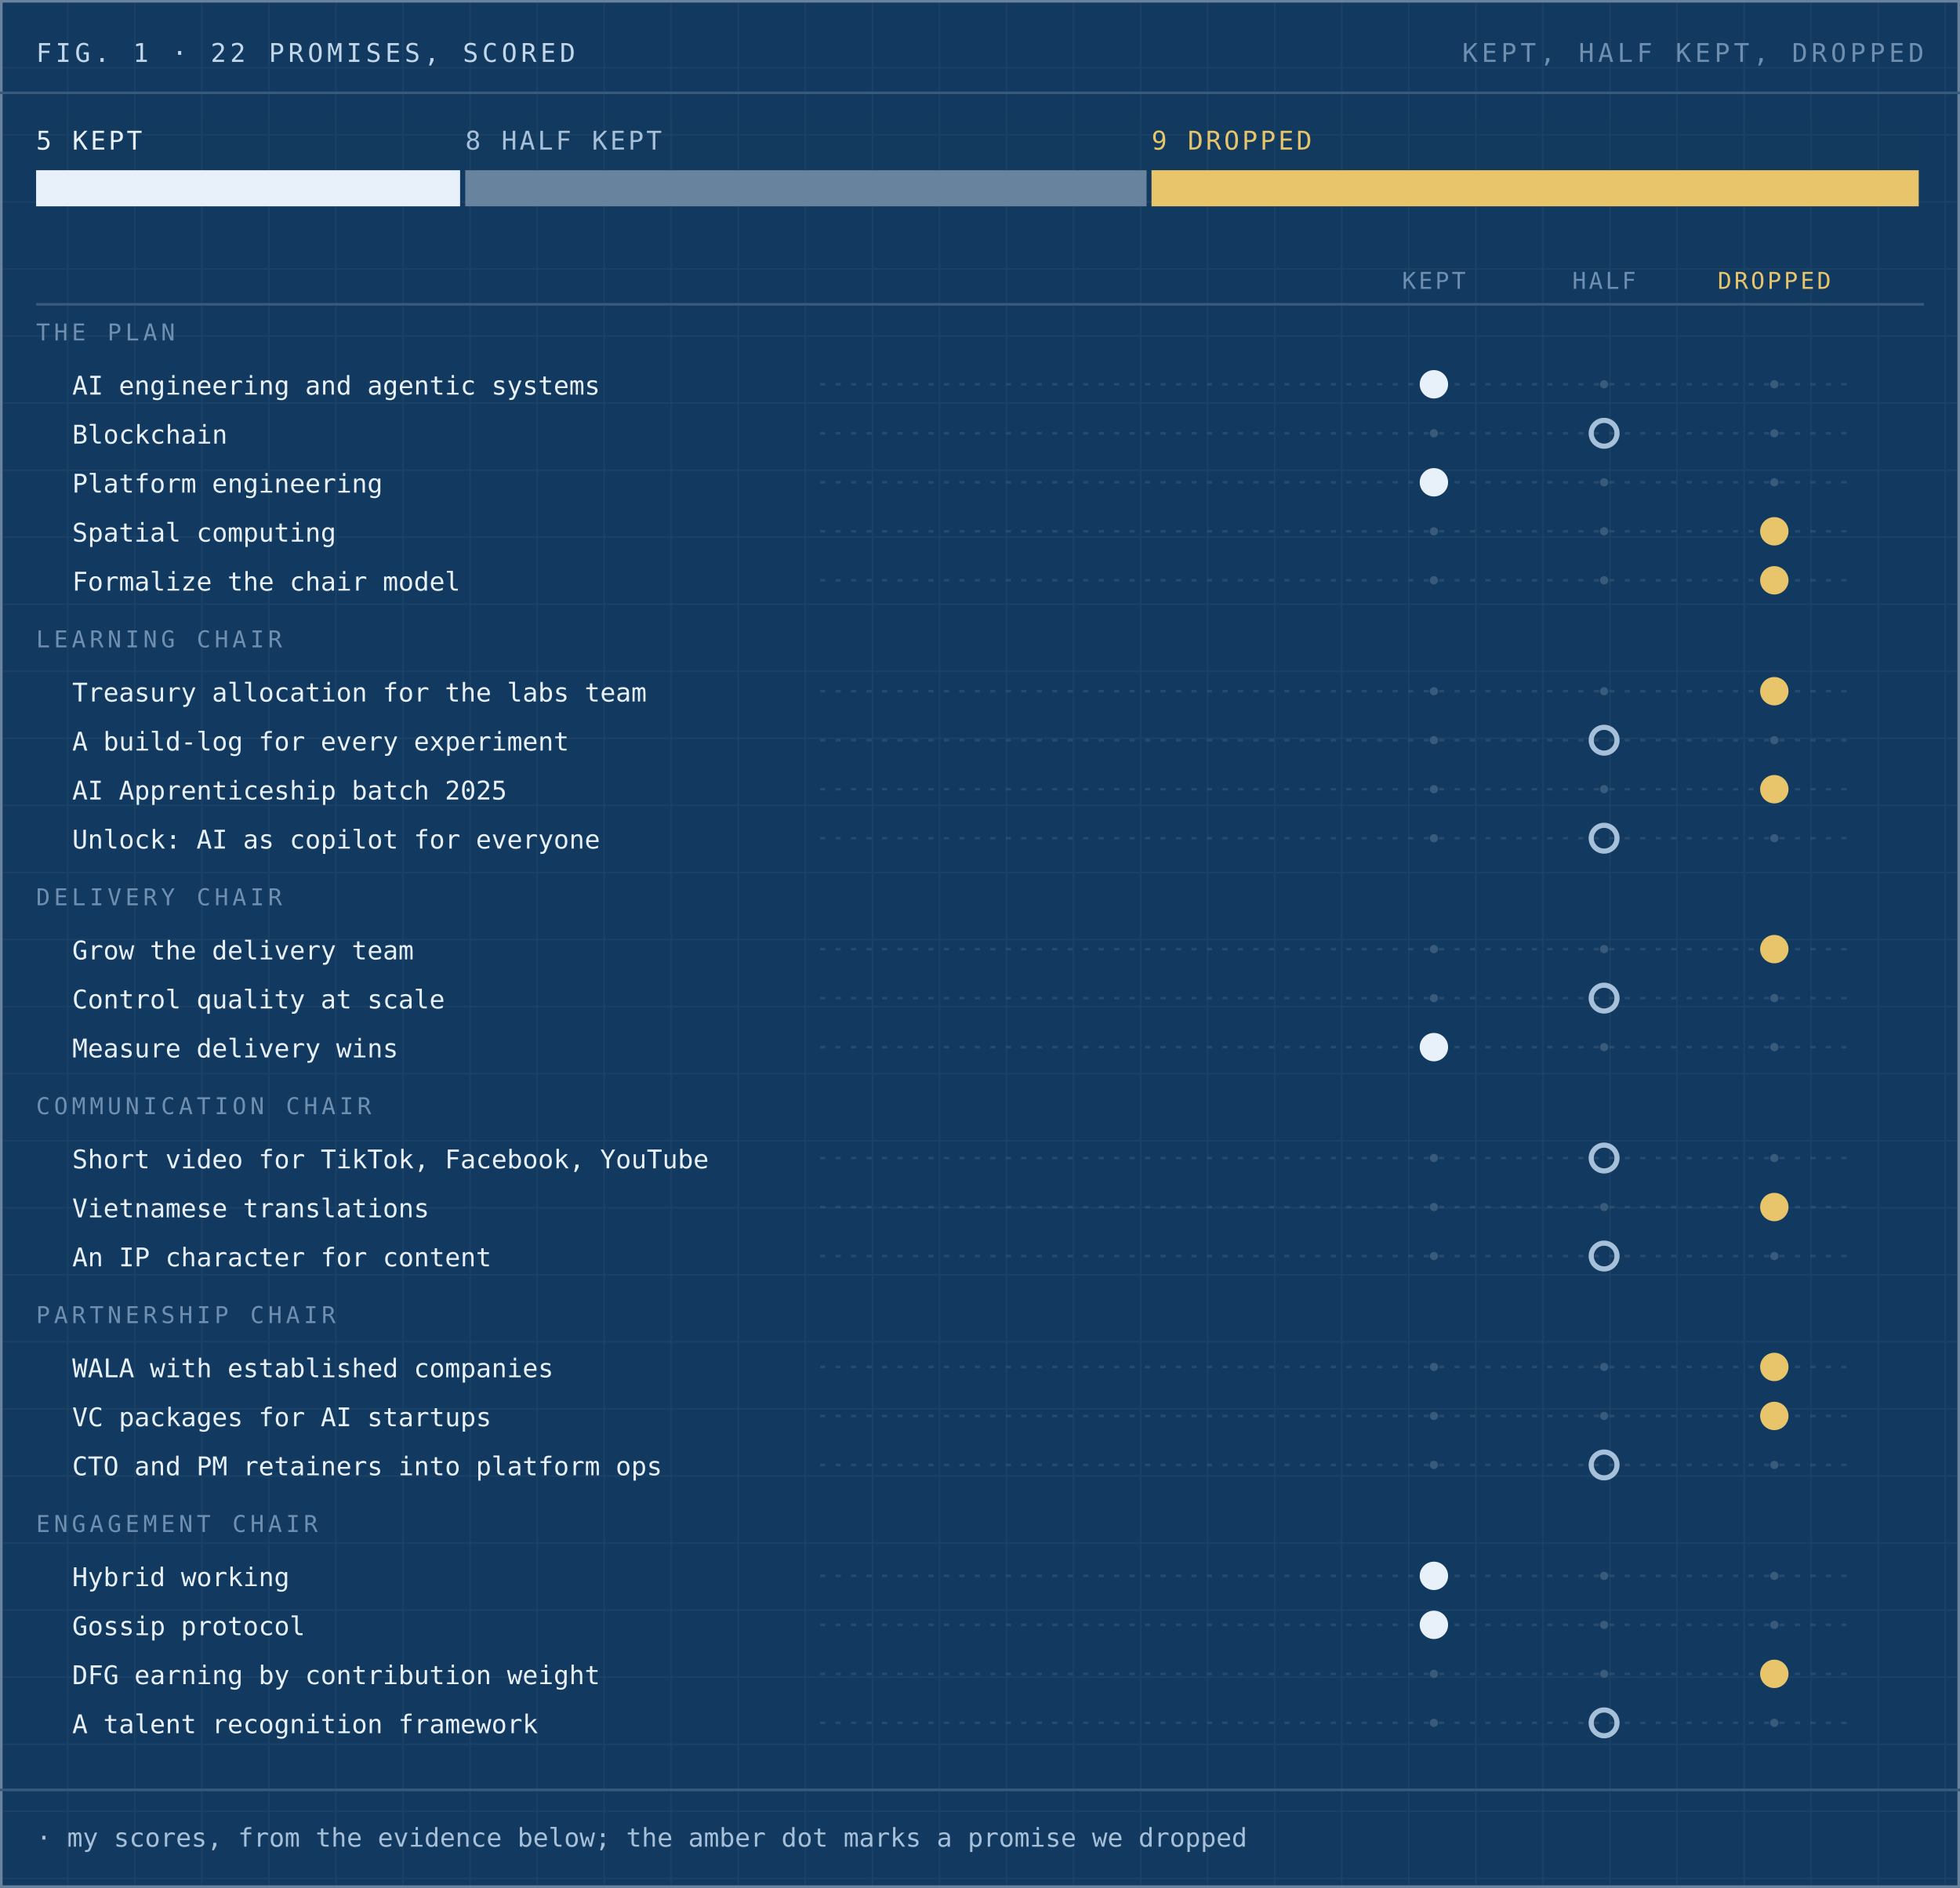
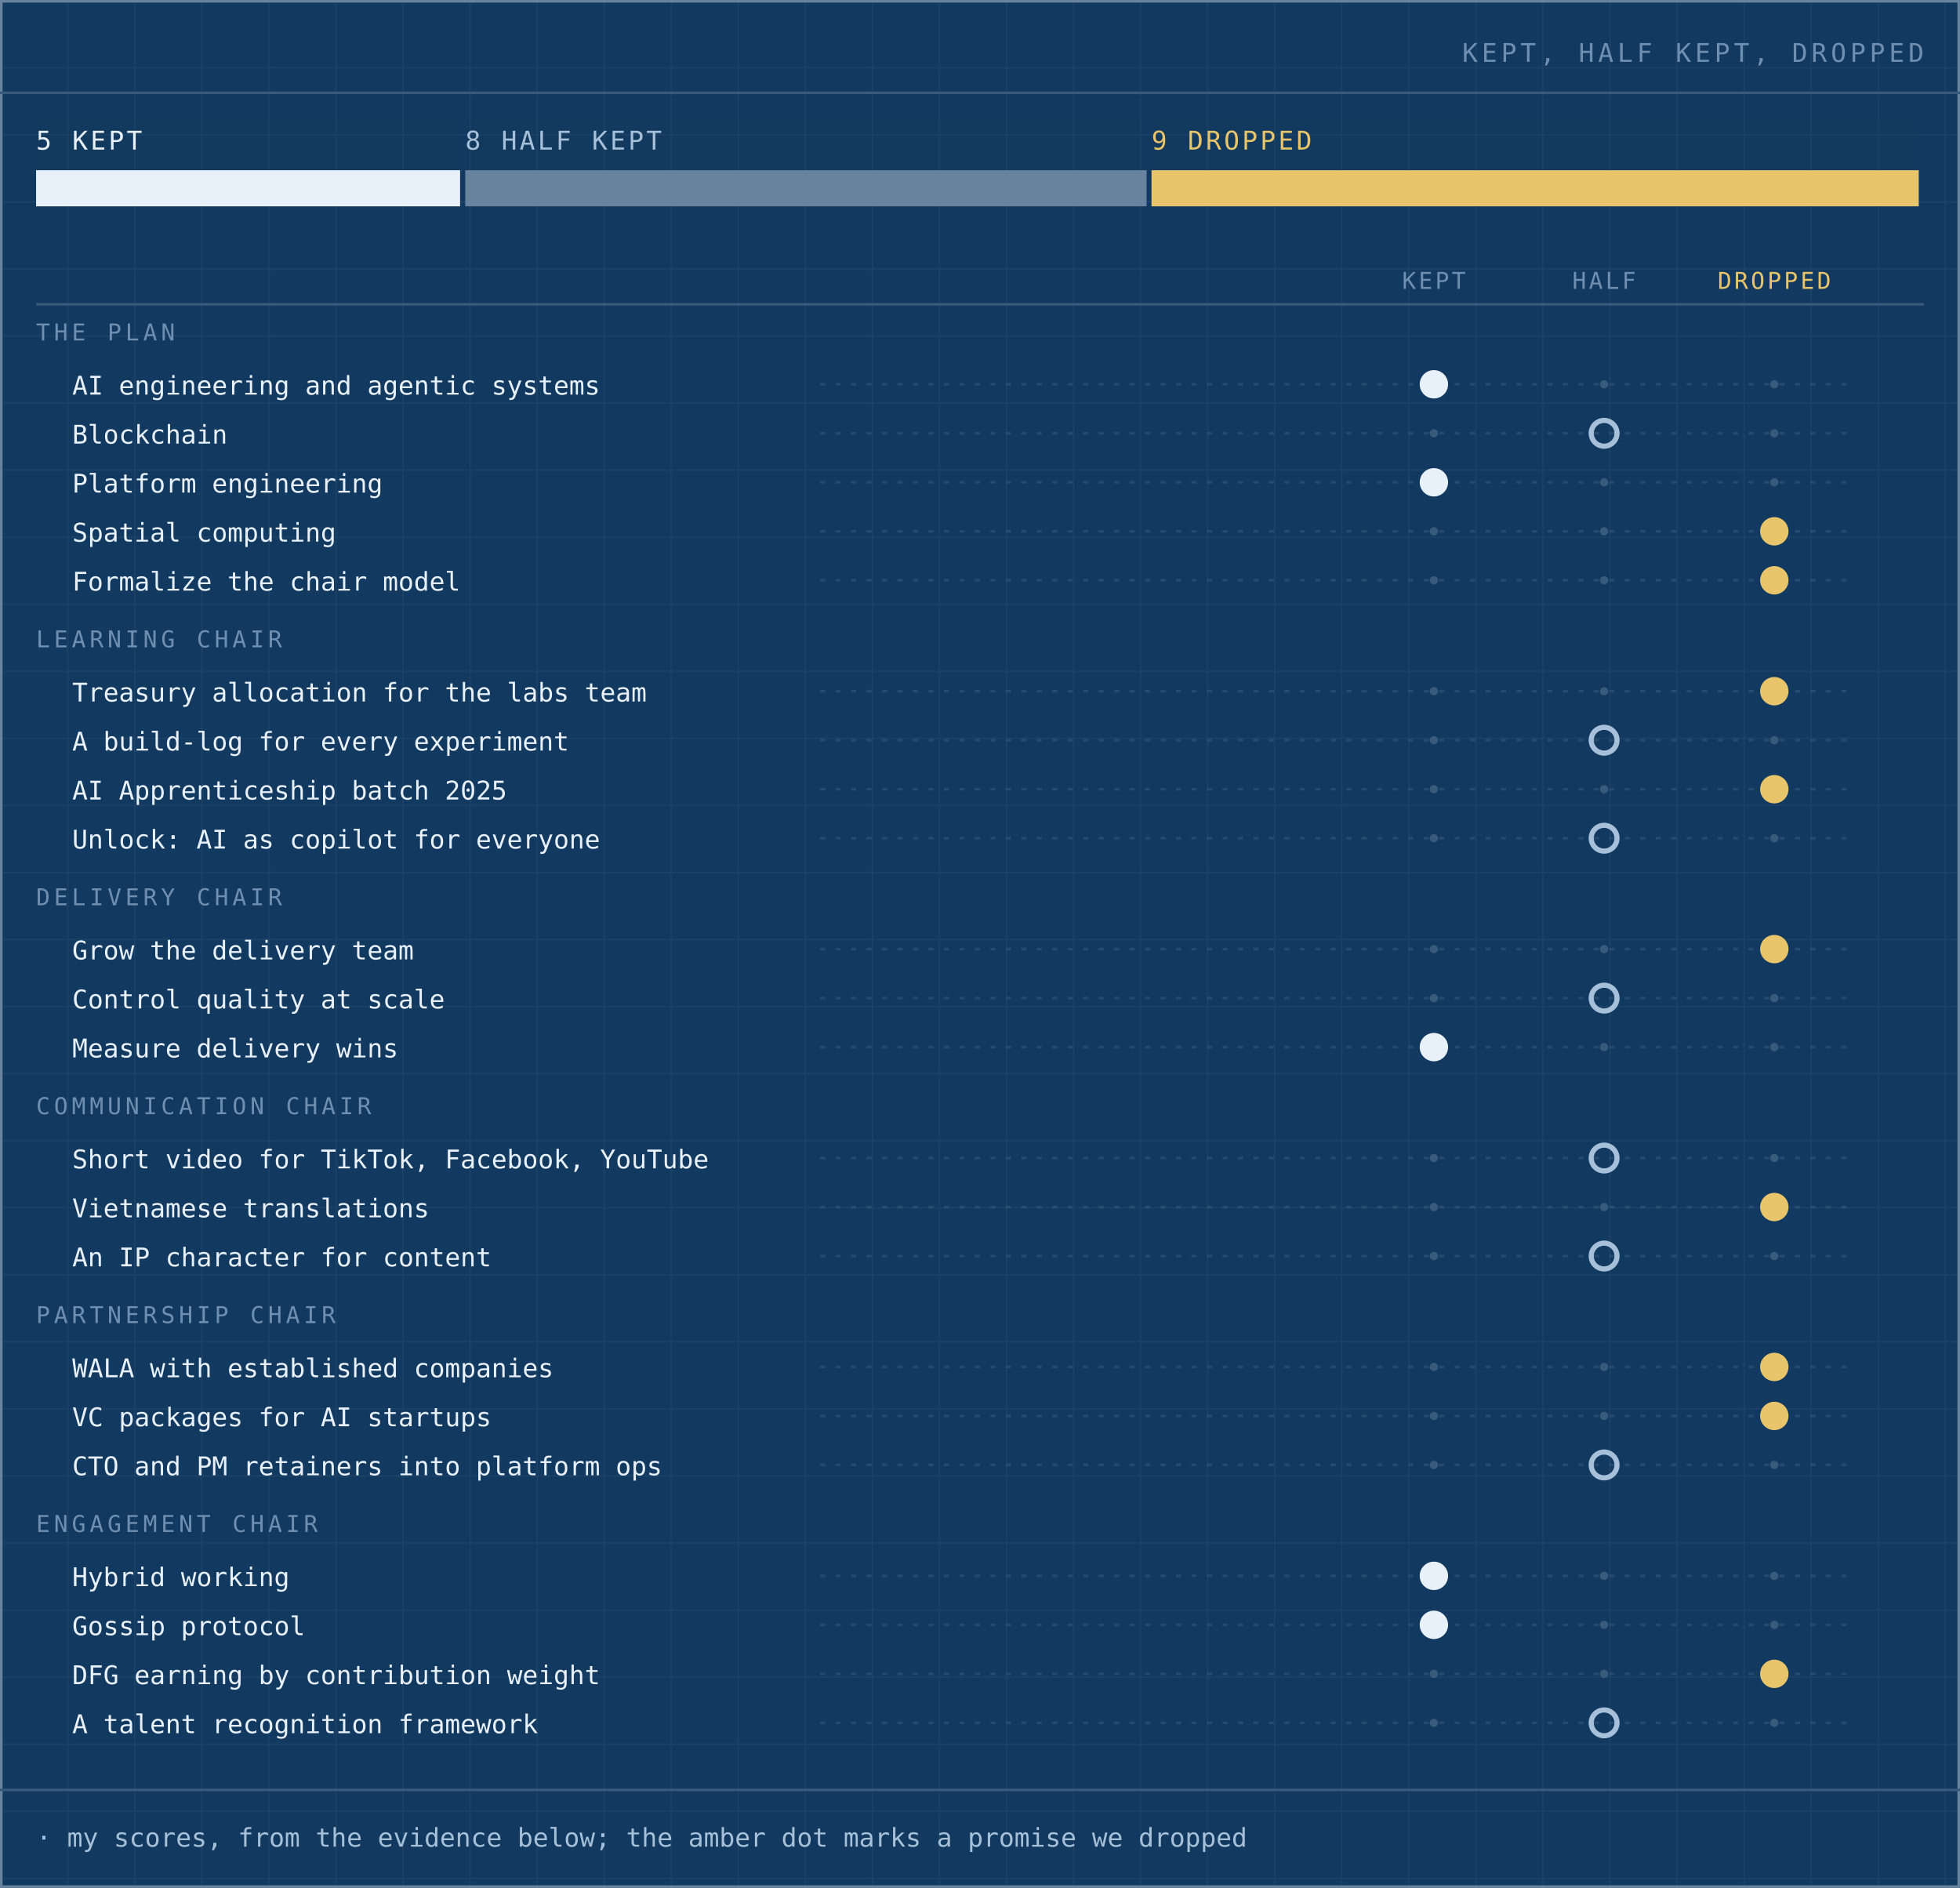
<svg xmlns="http://www.w3.org/2000/svg" viewBox="0 0 760 732" font-family="ui-monospace, SFMono-Regular, Menlo, Consolas, monospace">
  <defs>
    <pattern id="g1" width="26" height="26" patternUnits="userSpaceOnUse">
      <path d="M 26 0 L 0 0 0 26" fill="none" stroke="#e8f1fa" stroke-opacity="0.05" stroke-width="1" />
    </pattern>
  </defs>
  <rect width="760" height="732" fill="#12395f" />
  <rect width="760" height="732" fill="url(#g1)" />
  <rect x="0.5" y="0.5" width="759" height="731" fill="none" stroke="#68839d" />
-   <text x="14" y="24" font-size="10" letter-spacing="1.5" fill="#c3d7ea">FIG. 1 · 22 PROMISES, SCORED</text>
  <text x="746" y="24" font-size="10" letter-spacing="1.5" fill="#6f8fb0" text-anchor="end">KEPT, HALF KEPT, DROPPED</text>
  <line x1="0" y1="36" x2="760" y2="36" stroke="#385a7b" />
  <rect x="14.0" y="46" width="164.4" height="34" fill="#12395f" fill-opacity="0.01" />
  <rect x="14.0" y="66" width="164.4" height="14" fill="#e8f1fa" />
  <text x="14.0" y="58" font-size="10" letter-spacing="1" fill="#e8f1fa">5 KEPT</text>
  <rect x="180.4" y="46" width="264.2" height="34" fill="#12395f" fill-opacity="0.01" />
  <rect x="180.4" y="66" width="264.2" height="14" fill="#68839d" />
  <text x="180.4" y="58" font-size="10" letter-spacing="1" fill="#a7c0d9">8 HALF KEPT</text>
  <rect x="446.5" y="46" width="297.5" height="34" fill="#12395f" fill-opacity="0.01" />
  <rect x="446.5" y="66" width="297.5" height="14" fill="#e8c56a" />
  <text x="446.5" y="58" font-size="10" letter-spacing="1" fill="#e8c56a">9 DROPPED</text>
  <text x="556" y="112" font-size="9" letter-spacing="1" fill="#6f8fb0" text-anchor="middle">KEPT</text>
  <text x="622" y="112" font-size="9" letter-spacing="1" fill="#6f8fb0" text-anchor="middle">HALF</text>
  <text x="688" y="112" font-size="9" letter-spacing="1" fill="#e8c56a" text-anchor="middle">DROPPED</text>
  <line x1="14" y1="118" x2="746" y2="118" stroke="#385a7b" />
  <text x="14" y="132" font-size="9" letter-spacing="1.5" fill="#6f8fb0">THE PLAN</text>
  <line x1="318" y1="149" x2="720" y2="149" stroke="#385a7b" stroke-opacity="0.55" stroke-dasharray="2 4" />
  <text x="28" y="153" font-size="10" fill="#e8f1fa">AI engineering and agentic systems</text>
  <circle cx="556" cy="149" r="5.5" fill="#e8f1fa" />
  <circle cx="622" cy="149" r="1.6" fill="#385a7b" />
  <circle cx="688" cy="149" r="1.6" fill="#385a7b" />
  <line x1="318" y1="168" x2="720" y2="168" stroke="#385a7b" stroke-opacity="0.55" stroke-dasharray="2 4" />
  <text x="28" y="172" font-size="10" fill="#e8f1fa">Blockchain</text>
  <circle cx="556" cy="168" r="1.6" fill="#385a7b" />
  <circle cx="622" cy="168" r="5" fill="none" stroke="#a7c0d9" stroke-width="2" />
  <circle cx="688" cy="168" r="1.6" fill="#385a7b" />
  <line x1="318" y1="187" x2="720" y2="187" stroke="#385a7b" stroke-opacity="0.55" stroke-dasharray="2 4" />
  <text x="28" y="191" font-size="10" fill="#e8f1fa">Platform engineering</text>
  <circle cx="556" cy="187" r="5.5" fill="#e8f1fa" />
  <circle cx="622" cy="187" r="1.6" fill="#385a7b" />
  <circle cx="688" cy="187" r="1.6" fill="#385a7b" />
  <line x1="318" y1="206" x2="720" y2="206" stroke="#385a7b" stroke-opacity="0.55" stroke-dasharray="2 4" />
  <text x="28" y="210" font-size="10" fill="#e8f1fa">Spatial computing</text>
  <circle cx="556" cy="206" r="1.6" fill="#385a7b" />
  <circle cx="622" cy="206" r="1.6" fill="#385a7b" />
  <circle cx="688" cy="206" r="5.5" fill="#e8c56a" />
  <line x1="318" y1="225" x2="720" y2="225" stroke="#385a7b" stroke-opacity="0.55" stroke-dasharray="2 4" />
  <text x="28" y="229" font-size="10" fill="#e8f1fa">Formalize the chair model</text>
  <circle cx="556" cy="225" r="1.6" fill="#385a7b" />
  <circle cx="622" cy="225" r="1.6" fill="#385a7b" />
  <circle cx="688" cy="225" r="5.5" fill="#e8c56a" />
  <text x="14" y="251" font-size="9" letter-spacing="1.5" fill="#6f8fb0">LEARNING CHAIR</text>
  <line x1="318" y1="268" x2="720" y2="268" stroke="#385a7b" stroke-opacity="0.55" stroke-dasharray="2 4" />
  <text x="28" y="272" font-size="10" fill="#e8f1fa">Treasury allocation for the labs team</text>
  <circle cx="556" cy="268" r="1.6" fill="#385a7b" />
  <circle cx="622" cy="268" r="1.6" fill="#385a7b" />
  <circle cx="688" cy="268" r="5.5" fill="#e8c56a" />
  <line x1="318" y1="287" x2="720" y2="287" stroke="#385a7b" stroke-opacity="0.55" stroke-dasharray="2 4" />
  <text x="28" y="291" font-size="10" fill="#e8f1fa">A build-log for every experiment</text>
  <circle cx="556" cy="287" r="1.6" fill="#385a7b" />
  <circle cx="622" cy="287" r="5" fill="none" stroke="#a7c0d9" stroke-width="2" />
  <circle cx="688" cy="287" r="1.6" fill="#385a7b" />
  <line x1="318" y1="306" x2="720" y2="306" stroke="#385a7b" stroke-opacity="0.55" stroke-dasharray="2 4" />
  <text x="28" y="310" font-size="10" fill="#e8f1fa">AI Apprenticeship batch 2025</text>
  <circle cx="556" cy="306" r="1.6" fill="#385a7b" />
  <circle cx="622" cy="306" r="1.6" fill="#385a7b" />
  <circle cx="688" cy="306" r="5.5" fill="#e8c56a" />
  <line x1="318" y1="325" x2="720" y2="325" stroke="#385a7b" stroke-opacity="0.55" stroke-dasharray="2 4" />
  <text x="28" y="329" font-size="10" fill="#e8f1fa">Unlock: AI as copilot for everyone</text>
  <circle cx="556" cy="325" r="1.6" fill="#385a7b" />
  <circle cx="622" cy="325" r="5" fill="none" stroke="#a7c0d9" stroke-width="2" />
  <circle cx="688" cy="325" r="1.6" fill="#385a7b" />
  <text x="14" y="351" font-size="9" letter-spacing="1.5" fill="#6f8fb0">DELIVERY CHAIR</text>
  <line x1="318" y1="368" x2="720" y2="368" stroke="#385a7b" stroke-opacity="0.55" stroke-dasharray="2 4" />
  <text x="28" y="372" font-size="10" fill="#e8f1fa">Grow the delivery team</text>
  <circle cx="556" cy="368" r="1.6" fill="#385a7b" />
  <circle cx="622" cy="368" r="1.6" fill="#385a7b" />
  <circle cx="688" cy="368" r="5.5" fill="#e8c56a" />
  <line x1="318" y1="387" x2="720" y2="387" stroke="#385a7b" stroke-opacity="0.55" stroke-dasharray="2 4" />
  <text x="28" y="391" font-size="10" fill="#e8f1fa">Control quality at scale</text>
  <circle cx="556" cy="387" r="1.6" fill="#385a7b" />
  <circle cx="622" cy="387" r="5" fill="none" stroke="#a7c0d9" stroke-width="2" />
  <circle cx="688" cy="387" r="1.6" fill="#385a7b" />
  <line x1="318" y1="406" x2="720" y2="406" stroke="#385a7b" stroke-opacity="0.55" stroke-dasharray="2 4" />
  <text x="28" y="410" font-size="10" fill="#e8f1fa">Measure delivery wins</text>
  <circle cx="556" cy="406" r="5.5" fill="#e8f1fa" />
  <circle cx="622" cy="406" r="1.6" fill="#385a7b" />
  <circle cx="688" cy="406" r="1.6" fill="#385a7b" />
  <text x="14" y="432" font-size="9" letter-spacing="1.5" fill="#6f8fb0">COMMUNICATION CHAIR</text>
  <line x1="318" y1="449" x2="720" y2="449" stroke="#385a7b" stroke-opacity="0.55" stroke-dasharray="2 4" />
  <text x="28" y="453" font-size="10" fill="#e8f1fa">Short video for TikTok, Facebook, YouTube</text>
  <circle cx="556" cy="449" r="1.6" fill="#385a7b" />
  <circle cx="622" cy="449" r="5" fill="none" stroke="#a7c0d9" stroke-width="2" />
  <circle cx="688" cy="449" r="1.6" fill="#385a7b" />
  <line x1="318" y1="468" x2="720" y2="468" stroke="#385a7b" stroke-opacity="0.55" stroke-dasharray="2 4" />
  <text x="28" y="472" font-size="10" fill="#e8f1fa">Vietnamese translations</text>
  <circle cx="556" cy="468" r="1.6" fill="#385a7b" />
  <circle cx="622" cy="468" r="1.6" fill="#385a7b" />
  <circle cx="688" cy="468" r="5.5" fill="#e8c56a" />
  <line x1="318" y1="487" x2="720" y2="487" stroke="#385a7b" stroke-opacity="0.55" stroke-dasharray="2 4" />
  <text x="28" y="491" font-size="10" fill="#e8f1fa">An IP character for content</text>
  <circle cx="556" cy="487" r="1.6" fill="#385a7b" />
  <circle cx="622" cy="487" r="5" fill="none" stroke="#a7c0d9" stroke-width="2" />
  <circle cx="688" cy="487" r="1.6" fill="#385a7b" />
  <text x="14" y="513" font-size="9" letter-spacing="1.5" fill="#6f8fb0">PARTNERSHIP CHAIR</text>
  <line x1="318" y1="530" x2="720" y2="530" stroke="#385a7b" stroke-opacity="0.55" stroke-dasharray="2 4" />
  <text x="28" y="534" font-size="10" fill="#e8f1fa">WALA with established companies</text>
  <circle cx="556" cy="530" r="1.6" fill="#385a7b" />
  <circle cx="622" cy="530" r="1.6" fill="#385a7b" />
  <circle cx="688" cy="530" r="5.5" fill="#e8c56a" />
  <line x1="318" y1="549" x2="720" y2="549" stroke="#385a7b" stroke-opacity="0.55" stroke-dasharray="2 4" />
  <text x="28" y="553" font-size="10" fill="#e8f1fa">VC packages for AI startups</text>
  <circle cx="556" cy="549" r="1.6" fill="#385a7b" />
  <circle cx="622" cy="549" r="1.6" fill="#385a7b" />
  <circle cx="688" cy="549" r="5.5" fill="#e8c56a" />
  <line x1="318" y1="568" x2="720" y2="568" stroke="#385a7b" stroke-opacity="0.55" stroke-dasharray="2 4" />
  <text x="28" y="572" font-size="10" fill="#e8f1fa">CTO and PM retainers into platform ops</text>
  <circle cx="556" cy="568" r="1.6" fill="#385a7b" />
  <circle cx="622" cy="568" r="5" fill="none" stroke="#a7c0d9" stroke-width="2" />
  <circle cx="688" cy="568" r="1.6" fill="#385a7b" />
  <text x="14" y="594" font-size="9" letter-spacing="1.5" fill="#6f8fb0">ENGAGEMENT CHAIR</text>
  <line x1="318" y1="611" x2="720" y2="611" stroke="#385a7b" stroke-opacity="0.55" stroke-dasharray="2 4" />
  <text x="28" y="615" font-size="10" fill="#e8f1fa">Hybrid working</text>
  <circle cx="556" cy="611" r="5.5" fill="#e8f1fa" />
  <circle cx="622" cy="611" r="1.6" fill="#385a7b" />
  <circle cx="688" cy="611" r="1.6" fill="#385a7b" />
  <line x1="318" y1="630" x2="720" y2="630" stroke="#385a7b" stroke-opacity="0.55" stroke-dasharray="2 4" />
  <text x="28" y="634" font-size="10" fill="#e8f1fa">Gossip protocol</text>
  <circle cx="556" cy="630" r="5.5" fill="#e8f1fa" />
  <circle cx="622" cy="630" r="1.6" fill="#385a7b" />
  <circle cx="688" cy="630" r="1.6" fill="#385a7b" />
  <line x1="318" y1="649" x2="720" y2="649" stroke="#385a7b" stroke-opacity="0.55" stroke-dasharray="2 4" />
  <text x="28" y="653" font-size="10" fill="#e8f1fa">DFG earning by contribution weight</text>
  <circle cx="556" cy="649" r="1.6" fill="#385a7b" />
  <circle cx="622" cy="649" r="1.6" fill="#385a7b" />
  <circle cx="688" cy="649" r="5.5" fill="#e8c56a" />
  <line x1="318" y1="668" x2="720" y2="668" stroke="#385a7b" stroke-opacity="0.55" stroke-dasharray="2 4" />
  <text x="28" y="672" font-size="10" fill="#e8f1fa">A talent recognition framework</text>
  <circle cx="556" cy="668" r="1.6" fill="#385a7b" />
  <circle cx="622" cy="668" r="5" fill="none" stroke="#a7c0d9" stroke-width="2" />
  <circle cx="688" cy="668" r="1.6" fill="#385a7b" />
  <line x1="0" y1="694" x2="760" y2="694" stroke="#385a7b" />
  <text x="14" y="716" font-size="10" fill="#a7c0d9">· my scores, from the evidence below; the amber dot marks a promise we dropped</text>
</svg>
